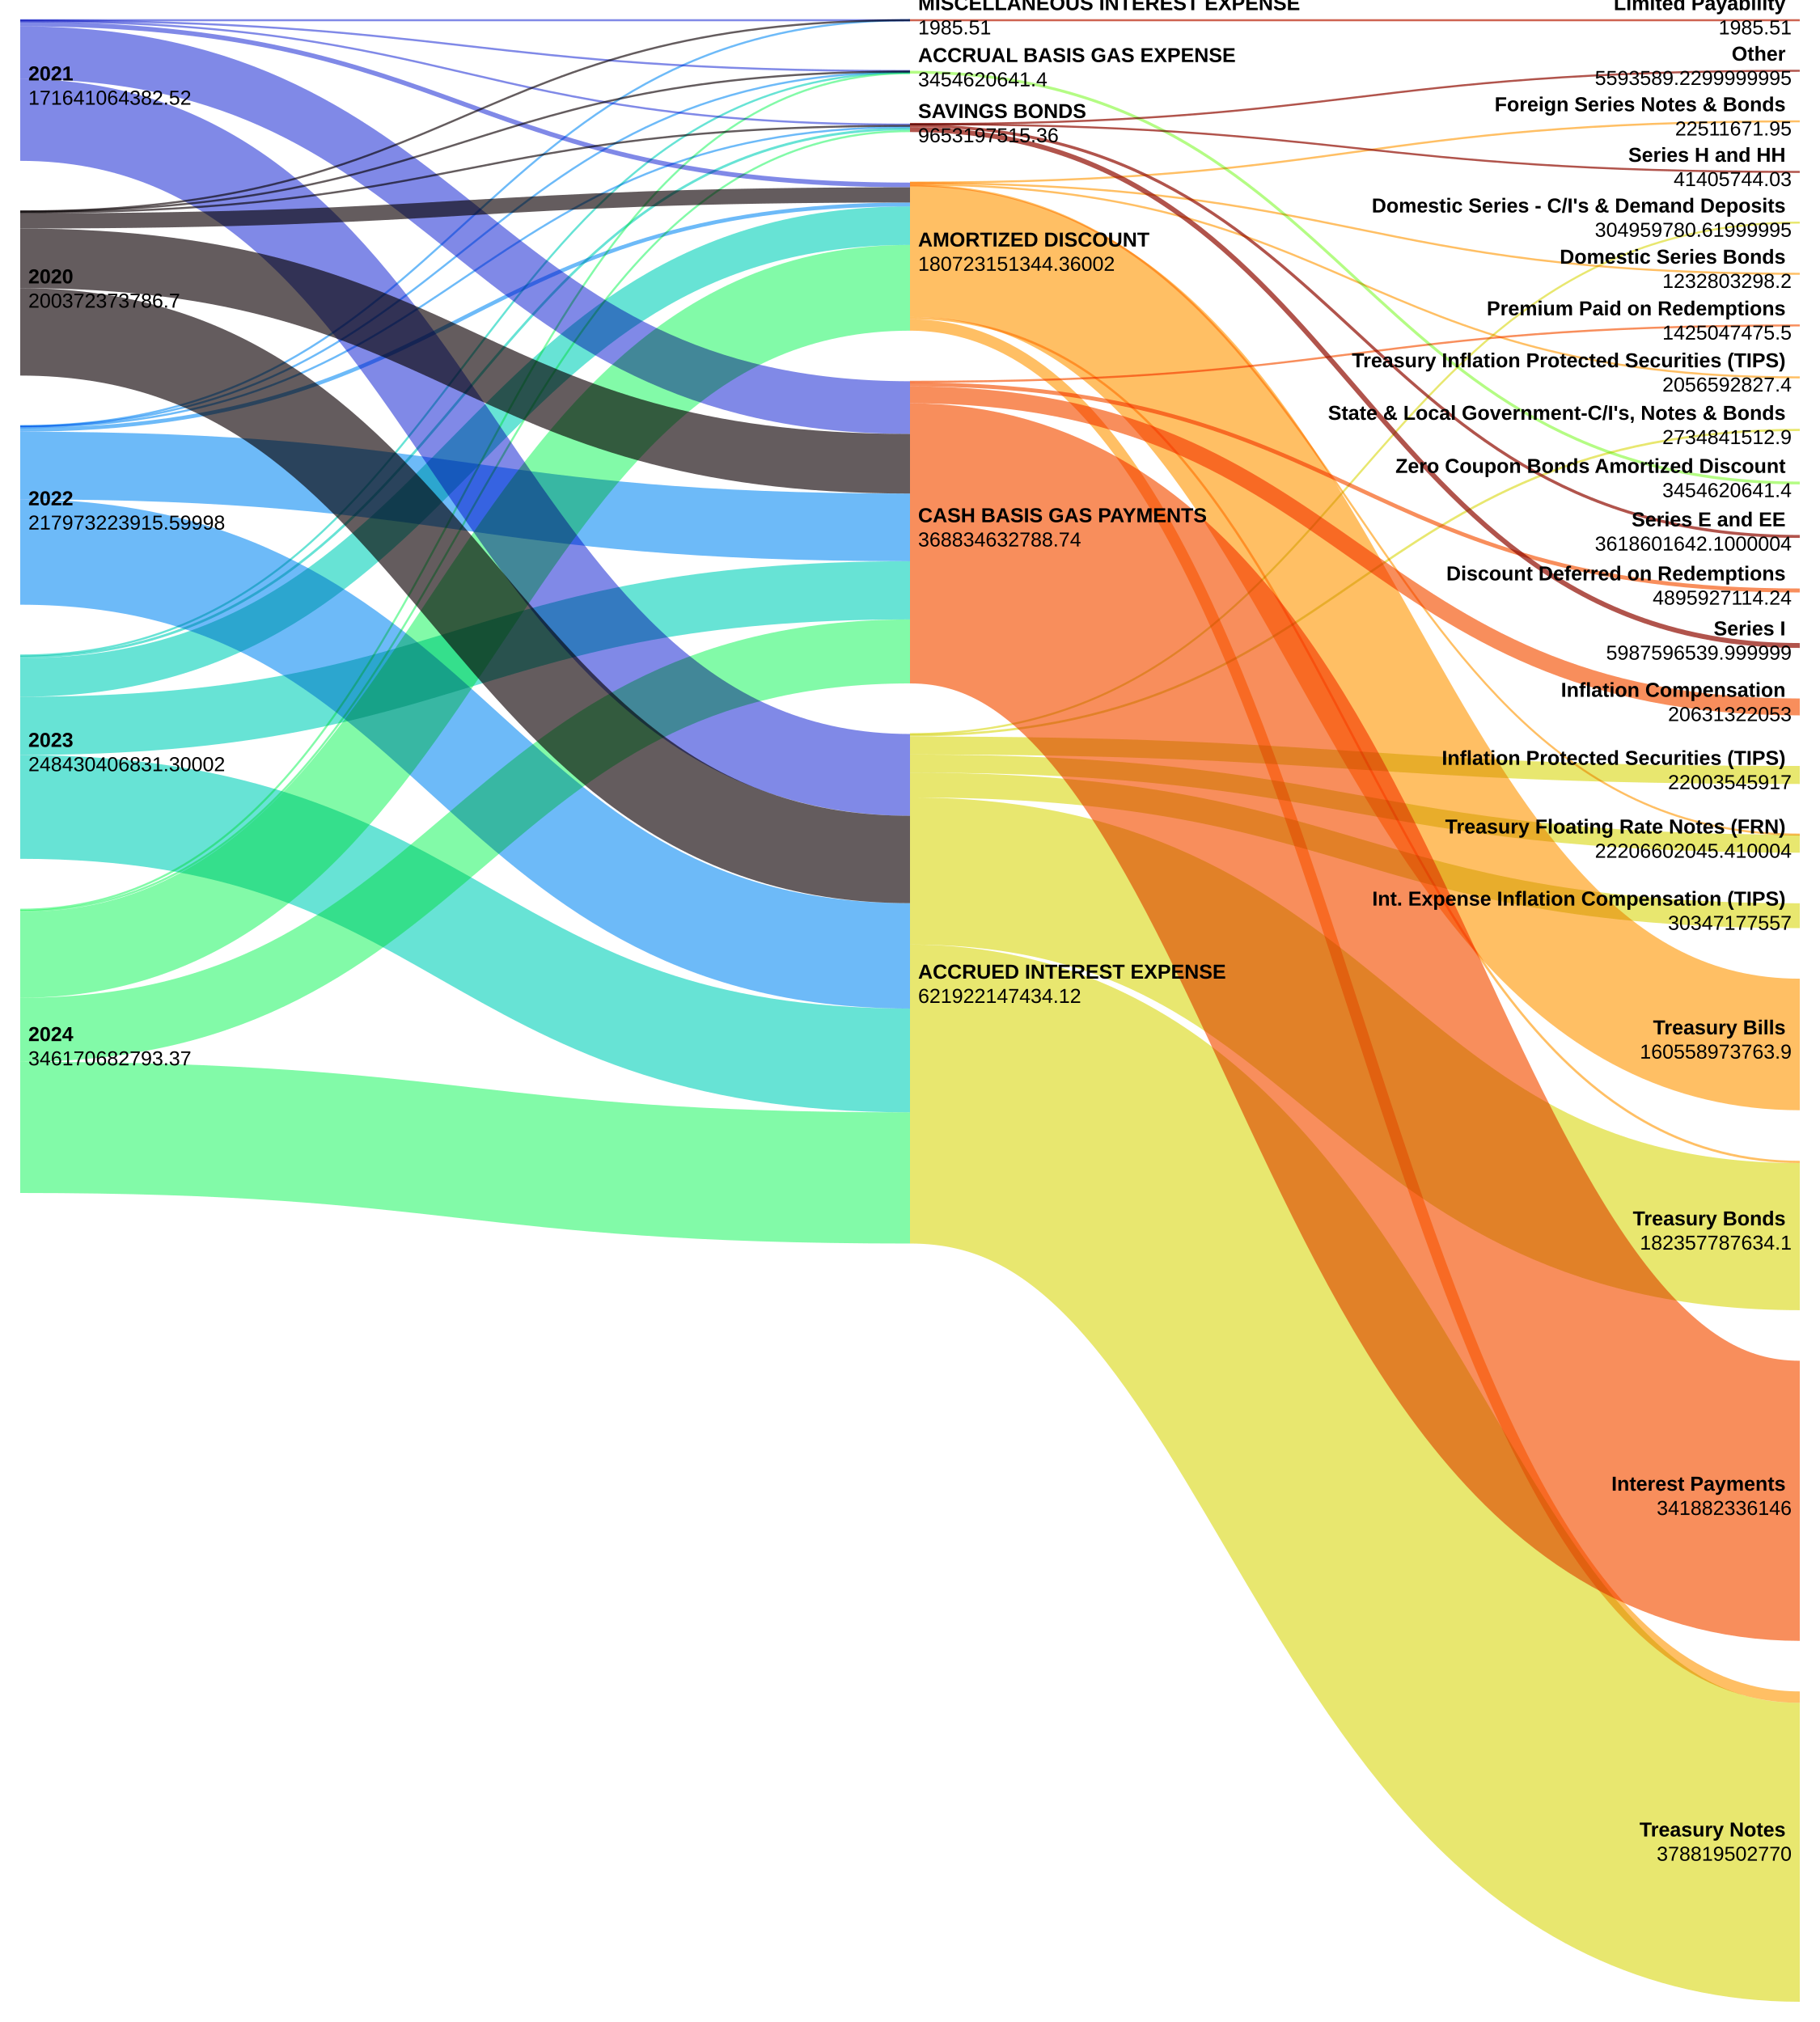
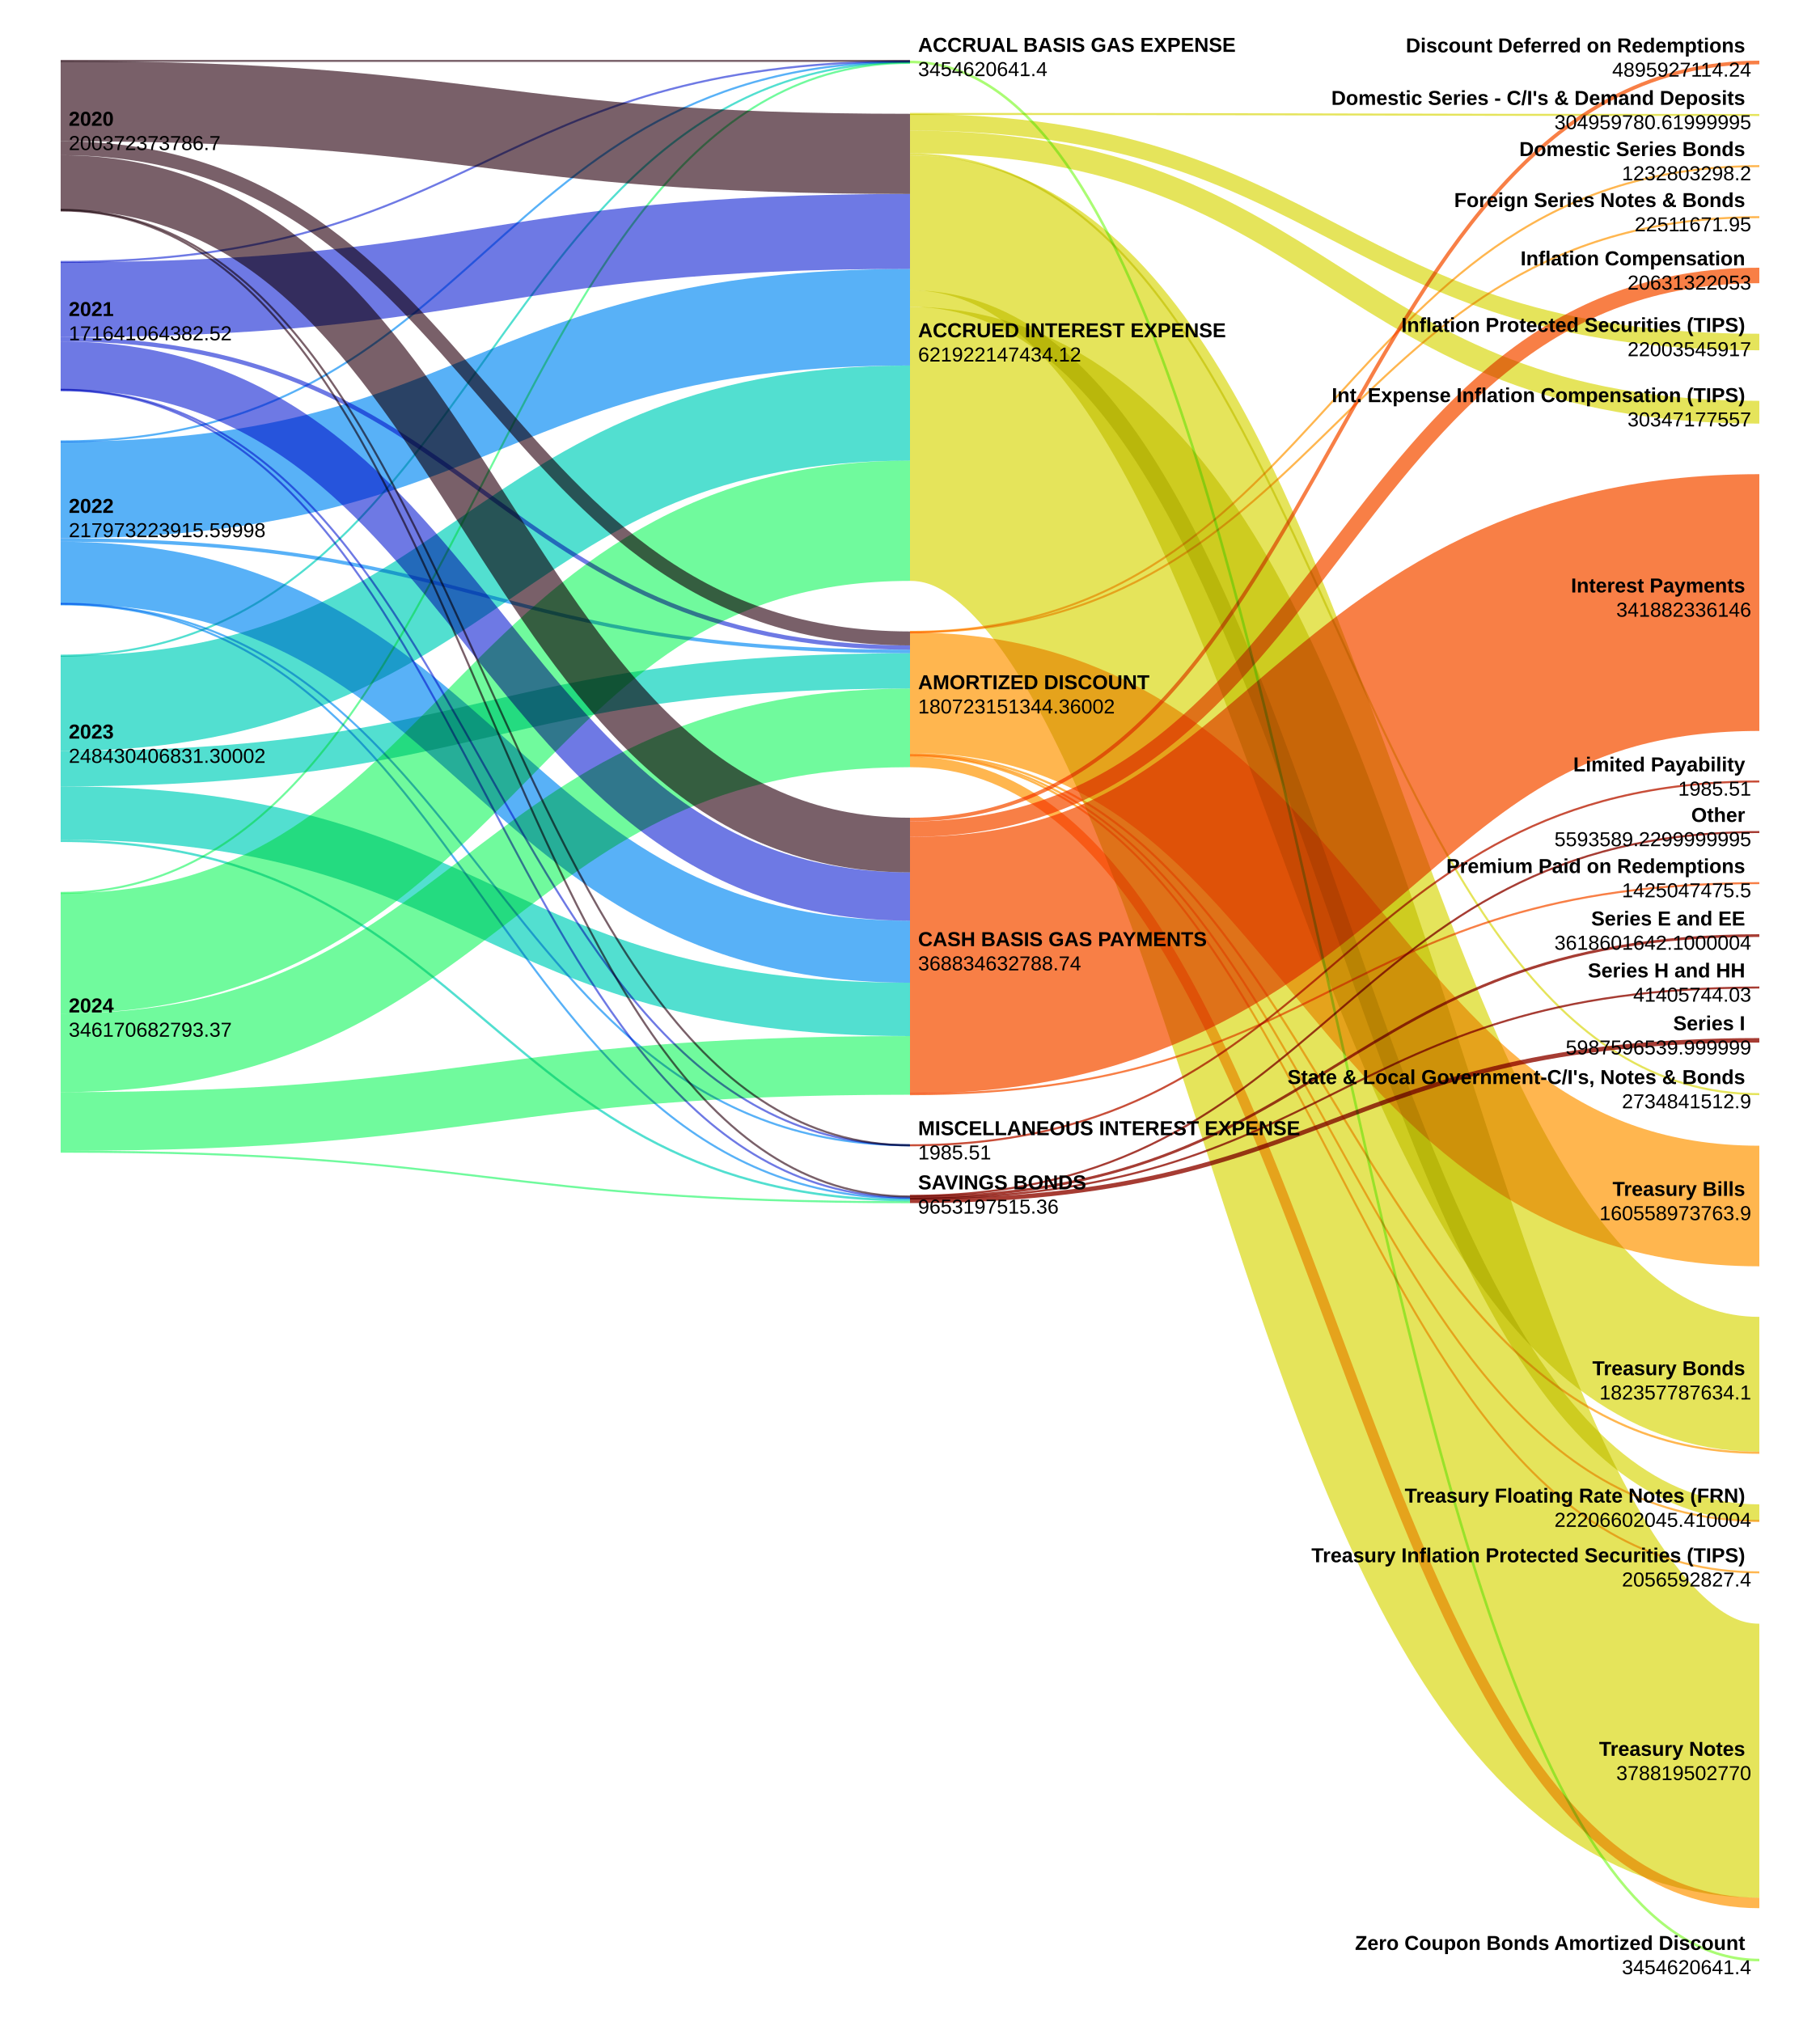
<svg xmlns="http://www.w3.org/2000/svg" width="900" height="1000">
  <rect width="900" height="1000" x="0" y="0" fill="#FFFFFF" id="background" />
-   <g transform="translate(10,10)" id="visualization">
+   <g transform="translate(30,30)" id="visualization">
    <g>
-       <rect x="440" y="0" height="8.04537080512091e-7" width="0" fill="black" />
-       <rect x="880" y="0" height="8.04537080512091e-7" width="0" fill="black" />
-       <rect x="880" y="25" height="0.002" width="0" fill="black" />
-       <rect x="880" y="50.002" height="0.009" width="0" fill="black" />
-       <rect x="880" y="75.011" height="0.017" width="0" fill="black" />
-       <rect x="880" y="100.028" height="0.124" width="0" fill="black" />
-       <rect x="880" y="125.152" height="0.5" width="0" fill="black" />
-       <rect x="880" y="150.651" height="0.577" width="0" fill="black" />
-       <rect x="880" y="176.229" height="0.833" width="0" fill="black" />
-       <rect x="880" y="202.062" height="1.108" width="0" fill="black" />
-       <rect x="440" y="25" height="1.4" width="0" fill="black" />
-       <rect x="880" y="228.17" height="1.4" width="0" fill="black" />
-       <rect x="880" y="254.57" height="1.466" width="0" fill="black" />
-       <rect x="880" y="281.036" height="1.984" width="0" fill="black" />
-       <rect x="880" y="308.02" height="2.426" width="0" fill="black" />
-       <rect x="440" y="51.4" height="3.912" width="0" fill="black" />
-       <rect x="880" y="335.446" height="8.36" width="0" fill="black" />
-       <rect x="880" y="368.806" height="8.916" width="0" fill="black" />
-       <rect x="880" y="402.722" height="8.998" width="0" fill="black" />
-       <rect x="880" y="436.72" height="12.297" width="0" fill="black" />
-       <rect x="880" y="474.017" height="65.059" width="0" fill="black" />
-       <rect x="0" y="0" height="69.55" width="0" fill="black" />
-       <rect x="440" y="80.311" height="73.23" width="0" fill="black" />
-       <rect x="880" y="564.076" height="73.892" width="0" fill="black" />
-       <rect x="0" y="94.55" height="81.192" width="0" fill="black" />
-       <rect x="0" y="200.741" height="88.324" width="0" fill="black" />
-       <rect x="0" y="314.065" height="100.665" width="0" fill="black" />
-       <rect x="880" y="662.969" height="138.532" width="0" fill="black" />
-       <rect x="0" y="439.73" height="140.27" width="0" fill="black" />
-       <rect x="440" y="178.541" height="149.453" width="0" fill="black" />
-       <rect x="880" y="826.501" height="153.499" width="0" fill="black" />
-       <rect x="440" y="352.994" height="252.006" width="0" fill="black" />
+       <rect x="0" y="0" height="74.426" width="0" fill="black" />
+       <rect x="0" y="99.426" height="63.754" width="0" fill="black" />
+       <rect x="0" y="188.18" height="80.963" width="0" fill="black" />
+       <rect x="0" y="294.143" height="92.276" width="0" fill="black" />
+       <rect x="0" y="411.419" height="128.581" width="0" fill="black" />
+       <rect x="420" y="0" height="1.283" width="0" fill="black" />
+       <rect x="420" y="26.283" height="231.005" width="0" fill="black" />
+       <rect x="420" y="282.288" height="67.127" width="0" fill="black" />
+       <rect x="420" y="374.416" height="136.999" width="0" fill="black" />
+       <rect x="840" y="0" height="1.819" width="0" fill="black" />
+       <rect x="840" y="26.819" height="0.113" width="0" fill="black" />
+       <rect x="840" y="51.932" height="0.458" width="0" fill="black" />
+       <rect x="840" y="77.39" height="0.008" width="0" fill="black" />
+       <rect x="840" y="102.398" height="7.663" width="0" fill="black" />
+       <rect x="840" y="135.061" height="8.173" width="0" fill="black" />
+       <rect x="840" y="168.234" height="11.272" width="0" fill="black" />
+       <rect x="840" y="204.506" height="126.988" width="0" fill="black" />
+       <rect x="840" y="356.494" height="7.37492314328847e-7" width="0" fill="black" />
+       <rect x="420" y="536.414" height="7.37492314328847e-7" width="0" fill="black" />
+       <rect x="840" y="381.494" height="0.002" width="0" fill="black" />
+       <rect x="840" y="406.496" height="0.529" width="0" fill="black" />
+       <rect x="420" y="561.414" height="3.586" width="0" fill="black" />
+       <rect x="840" y="432.026" height="1.344" width="0" fill="black" />
+       <rect x="840" y="458.37" height="0.015" width="0" fill="black" />
+       <rect x="840" y="483.385" height="2.224" width="0" fill="black" />
+       <rect x="840" y="510.609" height="1.016" width="0" fill="black" />
+       <rect x="840" y="536.625" height="59.638" width="0" fill="black" />
+       <rect x="840" y="621.262" height="67.734" width="0" fill="black" />
+       <rect x="840" y="713.997" height="8.248" width="0" fill="black" />
+       <rect x="840" y="747.245" height="0.764" width="0" fill="black" />
+       <rect x="840" y="773.009" height="140.708" width="0" fill="black" />
+       <rect x="840" y="938.717" height="1.283" width="0" fill="black" />
    </g>
-     <g fill="none" stroke-opacity="0.7">
-       <g style="mix-blend-mode: multiply;">
-         <path d="M0,547.562C220,547.562,220,572.562,440,572.562" stroke="rgb(77, 248, 132)" stroke-width="64.876" />
-       </g>
-       <g style="mix-blend-mode: multiply;">
-         <path d="M0,462.273C220,462.273,220,132.338,440,132.338" stroke="rgb(77, 248, 132)" stroke-width="42.407" />
-       </g>
-       <g style="mix-blend-mode: multiply;">
-         <path d="M0,440.6C220,440.6,220,54.842,440,54.842" stroke="rgb(77, 248, 132)" stroke-width="1" />
-       </g>
-       <g style="mix-blend-mode: multiply;">
-         <path d="M0,499.3C220,499.3,220,312.171,440,312.171" stroke="rgb(77, 248, 132)" stroke-width="31.647" />
-       </g>
-       <g style="mix-blend-mode: multiply;">
-         <path d="M0,439.931C220,439.931,220,26.199,440,26.199" stroke="rgb(77, 248, 132)" stroke-width="1" />
-       </g>
-       <g style="mix-blend-mode: multiply;">
-         <path d="M0,389.064C220,389.064,220,514.457,440,514.457" stroke="rgb(39, 215, 196)" stroke-width="51.333" />
-       </g>
-       <g style="mix-blend-mode: multiply;">
-         <path d="M0,325.074C220,325.074,220,101.606,440,101.606" stroke="rgb(39, 215, 196)" stroke-width="19.055" />
-       </g>
-       <g style="mix-blend-mode: multiply;">
-         <path d="M0,314.932C220,314.932,220,53.759,440,53.759" stroke="rgb(39, 215, 196)" stroke-width="1.229" />
-       </g>
-       <g style="mix-blend-mode: multiply;">
-         <path d="M0,348.999C220,348.999,220,281.95,440,281.95" stroke="rgb(39, 215, 196)" stroke-width="28.795" />
-       </g>
-       <g style="mix-blend-mode: multiply;">
-         <path d="M0,314.192C220,314.192,220,25.873,440,25.873" stroke="rgb(39, 215, 196)" stroke-width="1" />
-       </g>
-       <g style="mix-blend-mode: multiply;">
-         <path d="M0,263.011C220,263.011,220,462.736,440,462.736" stroke="rgb(47, 157, 245)" stroke-width="52.109" />
-       </g>
-       <g style="mix-blend-mode: multiply;">
-         <path d="M0,202.529C220,202.529,220,91.116,440,91.116" stroke="rgb(47, 157, 245)" stroke-width="1.926" />
-       </g>
-       <g style="mix-blend-mode: multiply;">
-         <path d="M0,201.277C220,201.277,220,52.855,440,52.855" stroke="rgb(47, 157, 245)" stroke-width="1" />
-       </g>
-       <g style="mix-blend-mode: multiply;">
-         <path d="M0,200.741C220,200.741,220,4.5040681809349636e-7,440,4.5040681809349636e-7" stroke="rgb(47, 157, 245)" stroke-width="1" />
-       </g>
-       <g style="mix-blend-mode: multiply;">
-         <path d="M0,220.224C220,220.224,220,250.821,440,250.821" stroke="rgb(47, 157, 245)" stroke-width="33.463" />
-       </g>
-       <g style="mix-blend-mode: multiply;">
-         <path d="M0,200.865C220,200.865,220,25.623,440,25.623" stroke="rgb(47, 157, 245)" stroke-width="1" />
-       </g>
-       <g style="mix-blend-mode: multiply;">
-         <path d="M0,49.327C220,49.327,220,373.217,440,373.217" stroke="rgb(74, 88, 221)" stroke-width="40.445" />
-       </g>
-       <g style="mix-blend-mode: multiply;">
-         <path d="M0,1.879C220,1.879,220,81.47,440,81.47" stroke="rgb(74, 88, 221)" stroke-width="2.318" />
-       </g>
-       <g style="mix-blend-mode: multiply;">
-         <path d="M0,0.486C220,0.486,220,51.634,440,51.634" stroke="rgb(74, 88, 221)" stroke-width="1" />
-       </g>
-       <g style="mix-blend-mode: multiply;">
-         <path d="M0,1.5195159644377574e-8C220,1.5195159644377574e-8,220,1.5195159644377574e-8,440,1.5195159644377574e-8" stroke="rgb(74, 88, 221)" stroke-width="1" />
-       </g>
-       <g style="mix-blend-mode: multiply;">
-         <path d="M0,16.072C220,16.072,220,191.574,440,191.574" stroke="rgb(74, 88, 221)" stroke-width="26.067" />
-       </g>
-       <g style="mix-blend-mode: multiply;">
-         <path d="M0,0.126C220,0.126,220,25.126,440,25.126" stroke="rgb(74, 88, 221)" stroke-width="1" />
-       </g>
-       <g style="mix-blend-mode: multiply;">
-         <path d="M0,154.12C220,154.12,220,415.06,440,415.06" stroke="rgb(35, 23, 27)" stroke-width="43.242" />
-       </g>
-       <g style="mix-blend-mode: multiply;">
-         <path d="M0,99.257C220,99.257,220,86.391,440,86.391" stroke="rgb(35, 23, 27)" stroke-width="7.523" />
-       </g>
-       <g style="mix-blend-mode: multiply;">
-         <path d="M0,95.146C220,95.146,220,52.217,440,52.217" stroke="rgb(35, 23, 27)" stroke-width="1" />
-       </g>
-       <g style="mix-blend-mode: multiply;">
-         <path d="M0,94.55C220,94.55,220,6.333342539776573e-8,440,6.333342539776573e-8" stroke="rgb(35, 23, 27)" stroke-width="1" />
-       </g>
-       <g style="mix-blend-mode: multiply;">
-         <path d="M0,117.759C220,117.759,220,219.348,440,219.348" stroke="rgb(35, 23, 27)" stroke-width="29.481" />
-       </g>
-       <g style="mix-blend-mode: multiply;">
-         <path d="M0,94.674C220,94.674,220,25.376,440,25.376" stroke="rgb(35, 23, 27)" stroke-width="1" />
-       </g>
-       <g style="mix-blend-mode: multiply;">
-         <path d="M440,531.072C660,531.072,660,906.072,880,906.072" stroke="rgb(222, 221, 50)" stroke-width="147.855" />
-       </g>
-       <g style="mix-blend-mode: multiply;">
-         <path d="M440,420.766C660,420.766,660,601.59,880,601.59" stroke="rgb(222, 221, 50)" stroke-width="72.756" />
-       </g>
-       <g style="mix-blend-mode: multiply;">
-         <path d="M440,358.684C660,358.684,660,373.264,880,373.264" stroke="rgb(222, 221, 50)" stroke-width="8.916" />
-       </g>
-       <g style="mix-blend-mode: multiply;">
-         <path d="M440,367.617C660,367.617,660,407.246,880,407.246" stroke="rgb(222, 221, 50)" stroke-width="8.949" />
-       </g>
-       <g style="mix-blend-mode: multiply;">
-         <path d="M440,353.056C660,353.056,660,100.09,880,100.09" stroke="rgb(222, 221, 50)" stroke-width="1" />
-       </g>
-       <g style="mix-blend-mode: multiply;">
-         <path d="M440,353.672C660,353.672,660,202.616,880,202.616" stroke="rgb(222, 221, 50)" stroke-width="1.108" />
-       </g>
-       <g style="mix-blend-mode: multiply;">
-         <path d="M440,114.232C660,114.232,660,506.547,880,506.547" stroke="rgb(255, 164, 35)" stroke-width="65.059" />
-       </g>
-       <g style="mix-blend-mode: multiply;">
-         <path d="M440,150.719C660,150.719,660,829.323,880,829.323" stroke="rgb(255, 164, 35)" stroke-width="5.644" />
-       </g>
-       <g style="mix-blend-mode: multiply;">
-         <path d="M440,147.329C660,147.329,660,564.644,880,564.644" stroke="rgb(255, 164, 35)" stroke-width="1.136" />
-       </g>
-       <g style="mix-blend-mode: multiply;">
-         <path d="M440,81.237C660,81.237,660,176.645,880,176.645" stroke="rgb(255, 164, 35)" stroke-width="1" />
-       </g>
-       <g style="mix-blend-mode: multiply;">
-         <path d="M440,81.678C660,81.678,660,402.747,880,402.747" stroke="rgb(255, 164, 35)" stroke-width="1" />
-       </g>
-       <g style="mix-blend-mode: multiply;">
-         <path d="M440,80.57C660,80.57,660,125.402,880,125.402" stroke="rgb(255, 164, 35)" stroke-width="1" />
-       </g>
-       <g style="mix-blend-mode: multiply;">
-         <path d="M440,52.152C660,52.152,660,255.303,880,255.303" stroke="rgb(144, 12, 0)" stroke-width="1.466" />
-       </g>
-       <g style="mix-blend-mode: multiply;">
-         <path d="M440,51.41C660,51.41,660,75.02,880,75.02" stroke="rgb(144, 12, 0)" stroke-width="1" />
-       </g>
-       <g style="mix-blend-mode: multiply;">
-         <path d="M440,54.098C660,54.098,660,309.233,880,309.233" stroke="rgb(144, 12, 0)" stroke-width="2.426" />
-       </g>
-       <g style="mix-blend-mode: multiply;">
-         <path d="M440,51.401C660,51.401,660,25.001,880,25.001" stroke="rgb(144, 12, 0)" stroke-width="1" />
-       </g>
-       <g style="mix-blend-mode: multiply;">
-         <path d="M440,180.11C660,180.11,660,282.028,880,282.028" stroke="rgb(246, 95, 24)" stroke-width="1.984" />
-       </g>
-       <g style="mix-blend-mode: multiply;">
-         <path d="M440,258.728C660,258.728,660,732.235,880,732.235" stroke="rgb(246, 95, 24)" stroke-width="138.532" />
-       </g>
-       <g style="mix-blend-mode: multiply;">
-         <path d="M440,25.7C660,25.7,660,228.87,880,228.87" stroke="rgb(149, 251, 81)" stroke-width="1.4" />
-       </g>
-       <g style="mix-blend-mode: multiply;">
-         <path d="M440,80.316C660,80.316,660,50.007,880,50.007" stroke="rgb(255, 164, 35)" stroke-width="1" />
-       </g>
-       <g style="mix-blend-mode: multiply;">
-         <path d="M440,378.24C660,378.24,660,442.869,880,442.869" stroke="rgb(222, 221, 50)" stroke-width="12.297" />
-       </g>
-       <g style="mix-blend-mode: multiply;">
-         <path d="M440,4.022685523401082e-7C660,4.022685523401082e-7,660,4.022685523401082e-7,880,4.022685523401082e-7" stroke="rgb(186, 34, 8)" stroke-width="1" />
-       </g>
-       <g style="mix-blend-mode: multiply;">
-         <path d="M440,185.282C660,185.282,660,339.626,880,339.626" stroke="rgb(246, 95, 24)" stroke-width="8.36" />
-       </g>
-       <g style="mix-blend-mode: multiply;">
-         <path d="M440,178.83C660,178.83,660,150.94,880,150.94" stroke="rgb(246, 95, 24)" stroke-width="1" />
+     <g fill="none" stroke-opacity="0.8">
+       <g style="mix-blend-mode: multiply;">
+         <path d="M0,441.522C210,441.522,210,227.553,420,227.553" stroke="#4df884" stroke-width="59.47" />
+       </g>
+       <g style="mix-blend-mode: multiply;">
+         <path d="M0,490.693C210,490.693,210,329.979,420,329.979" stroke="#4df884" stroke-width="38.873" />
+       </g>
+       <g style="mix-blend-mode: multiply;">
+         <path d="M0,539.57C210,539.57,210,564.57,420,564.57" stroke="#4df884" stroke-width="1" />
+       </g>
+       <g style="mix-blend-mode: multiply;">
+         <path d="M0,524.635C210,524.635,210,496.91,420,496.91" stroke="#4df884" stroke-width="29.01" />
+       </g>
+       <g style="mix-blend-mode: multiply;">
+         <path d="M0,411.603C210,411.603,210,1.099,420,1.099" stroke="#4df884" stroke-width="1" />
+       </g>
+       <g style="mix-blend-mode: multiply;">
+         <path d="M0,317.903C210,317.903,210,174.291,420,174.291" stroke="#27d7c4" stroke-width="47.055" />
+       </g>
+       <g style="mix-blend-mode: multiply;">
+         <path d="M0,350.164C210,350.164,210,301.809,420,301.809" stroke="#27d7c4" stroke-width="17.467" />
+       </g>
+       <g style="mix-blend-mode: multiply;">
+         <path d="M0,385.856C210,385.856,210,563.577,420,563.577" stroke="#27d7c4" stroke-width="1.127" />
+       </g>
+       <g style="mix-blend-mode: multiply;">
+         <path d="M0,372.095C210,372.095,210,469.207,420,469.207" stroke="#27d7c4" stroke-width="26.396" />
+       </g>
+       <g style="mix-blend-mode: multiply;">
+         <path d="M0,294.259C210,294.259,210,0.8,420,0.8" stroke="#27d7c4" stroke-width="1" />
+       </g>
+       <g style="mix-blend-mode: multiply;">
+         <path d="M0,212.289C210,212.289,210,126.88,420,126.88" stroke="#2f9df5" stroke-width="47.767" />
+       </g>
+       <g style="mix-blend-mode: multiply;">
+         <path d="M0,237.055C210,237.055,210,292.192,420,292.192" stroke="#2f9df5" stroke-width="1.766" />
+       </g>
+       <g style="mix-blend-mode: multiply;">
+         <path d="M0,268.878C210,268.878,210,562.748,420,562.748" stroke="#2f9df5" stroke-width="1" />
+       </g>
+       <g style="mix-blend-mode: multiply;">
+         <path d="M0,268.613C210,268.613,210,536.414,420,536.414" stroke="#2f9df5" stroke-width="1" />
+       </g>
+       <g style="mix-blend-mode: multiply;">
+         <path d="M0,253.275C210,253.275,210,440.672,420,440.672" stroke="#2f9df5" stroke-width="30.675" />
+       </g>
+       <g style="mix-blend-mode: multiply;">
+         <path d="M0,188.292C210,188.292,210,0.571,420,0.571" stroke="#2f9df5" stroke-width="1" />
+       </g>
+       <g style="mix-blend-mode: multiply;">
+         <path d="M0,118.194C210,118.194,210,84.459,420,84.459" stroke="#4a58dd" stroke-width="37.074" />
+       </g>
+       <g style="mix-blend-mode: multiply;">
+         <path d="M0,137.793C210,137.793,210,290.247,420,290.247" stroke="#4a58dd" stroke-width="2.125" />
+       </g>
+       <g style="mix-blend-mode: multiply;">
+         <path d="M0,162.965C210,162.965,210,562.268,420,562.268" stroke="#4a58dd" stroke-width="1" />
+       </g>
+       <g style="mix-blend-mode: multiply;">
+         <path d="M0,162.75C210,162.75,210,536.414,420,536.414" stroke="#4a58dd" stroke-width="1" />
+       </g>
+       <g style="mix-blend-mode: multiply;">
+         <path d="M0,150.803C210,150.803,210,413.387,420,413.387" stroke="#4a58dd" stroke-width="23.894" />
+       </g>
+       <g style="mix-blend-mode: multiply;">
+         <path d="M0,99.541C210,99.541,210,0.343,420,0.343" stroke="#4a58dd" stroke-width="1" />
+       </g>
+       <g style="mix-blend-mode: multiply;">
+         <path d="M0,20.047C210,20.047,210,46.102,420,46.102" stroke="#583944" stroke-width="39.639" />
+       </g>
+       <g style="mix-blend-mode: multiply;">
+         <path d="M0,43.314C210,43.314,210,285.736,420,285.736" stroke="#583944" stroke-width="6.896" />
+       </g>
+       <g style="mix-blend-mode: multiply;">
+         <path d="M0,74.106C210,74.106,210,561.734,420,561.734" stroke="#583944" stroke-width="1" />
+       </g>
+       <g style="mix-blend-mode: multiply;">
+         <path d="M0,73.787C210,73.787,210,536.414,420,536.414" stroke="#583944" stroke-width="1" />
+       </g>
+       <g style="mix-blend-mode: multiply;">
+         <path d="M0,60.275C210,60.275,210,387.928,420,387.928" stroke="#583944" stroke-width="27.024" />
+       </g>
+       <g style="mix-blend-mode: multiply;">
+         <path d="M0,0.114C210,0.114,210,0.114,420,0.114" stroke="#583944" stroke-width="1" />
+       </g>
+       <g style="mix-blend-mode: multiply;">
+         <path d="M420,189.521C630,189.521,630,840.776,840,840.776" stroke="#dedd32" stroke-width="135.534" />
+       </g>
+       <g style="mix-blend-mode: multiply;">
+         <path d="M420,80.204C630,80.204,630,654.609,840,654.609" stroke="#dedd32" stroke-width="66.693" />
+       </g>
+       <g style="mix-blend-mode: multiply;">
+         <path d="M420,30.483C630,30.483,630,139.148,840,139.148" stroke="#dedd32" stroke-width="8.173" />
+       </g>
+       <g style="mix-blend-mode: multiply;">
+         <path d="M420,117.652C630,117.652,630,718.099,840,718.099" stroke="#dedd32" stroke-width="8.204" />
+       </g>
+       <g style="mix-blend-mode: multiply;">
+         <path d="M420,26.34C630,26.34,630,26.875,840,26.875" stroke="#dedd32" stroke-width="1" />
+       </g>
+       <g style="mix-blend-mode: multiply;">
+         <path d="M420,46.349C630,46.349,630,511.117,840,511.117" stroke="#dedd32" stroke-width="1.016" />
+       </g>
+       <g style="mix-blend-mode: multiply;">
+         <path d="M420,312.573C630,312.573,630,566.444,840,566.444" stroke="#ffa423" stroke-width="59.638" />
+       </g>
+       <g style="mix-blend-mode: multiply;">
+         <path d="M420,346.829C630,346.829,630,911.13,840,911.13" stroke="#ffa423" stroke-width="5.174" />
+       </g>
+       <g style="mix-blend-mode: multiply;">
+         <path d="M420,342.913C630,342.913,630,688.476,840,688.476" stroke="#ffa423" stroke-width="1.041" />
+       </g>
+       <g style="mix-blend-mode: multiply;">
+         <path d="M420,343.86C630,343.86,630,747.627,840,747.627" stroke="#ffa423" stroke-width="1" />
+       </g>
+       <g style="mix-blend-mode: multiply;">
+         <path d="M420,343.456C630,343.456,630,722.223,840,722.223" stroke="#ffa423" stroke-width="1" />
+       </g>
+       <g style="mix-blend-mode: multiply;">
+         <path d="M420,282.517C630,282.517,630,52.161,840,52.161" stroke="#ffa423" stroke-width="1" />
+       </g>
+       <g style="mix-blend-mode: multiply;">
+         <path d="M420,562.089C630,562.089,630,432.698,840,432.698" stroke="#900c00" stroke-width="1.344" />
+       </g>
+       <g style="mix-blend-mode: multiply;">
+         <path d="M420,562.768C630,562.768,630,458.377,840,458.377" stroke="#900c00" stroke-width="1" />
+       </g>
+       <g style="mix-blend-mode: multiply;">
+         <path d="M420,563.888C630,563.888,630,484.497,840,484.497" stroke="#900c00" stroke-width="2.224" />
+       </g>
+       <g style="mix-blend-mode: multiply;">
+         <path d="M420,561.415C630,561.415,630,381.495,840,381.495" stroke="#900c00" stroke-width="1" />
+       </g>
+       <g style="mix-blend-mode: multiply;">
+         <path d="M420,375.325C630,375.325,630,0.909,840,0.909" stroke="#f65f18" stroke-width="1.819" />
+       </g>
+       <g style="mix-blend-mode: multiply;">
+         <path d="M420,447.391C630,447.391,630,268,840,268" stroke="#f65f18" stroke-width="126.988" />
+       </g>
+       <g style="mix-blend-mode: multiply;">
+         <path d="M420,0.642C630,0.642,630,939.358,840,939.358" stroke="#95fb51" stroke-width="1.283" />
+       </g>
+       <g style="mix-blend-mode: multiply;">
+         <path d="M420,282.75C630,282.75,630,77.394,840,77.394" stroke="#ffa423" stroke-width="1" />
+       </g>
+       <g style="mix-blend-mode: multiply;">
+         <path d="M420,40.205C630,40.205,630,173.87,840,173.87" stroke="#dedd32" stroke-width="11.272" />
+       </g>
+       <g style="mix-blend-mode: multiply;">
+         <path d="M420,536.414C630,536.414,630,356.494,840,356.494" stroke="#ba2208" stroke-width="1" />
+       </g>
+       <g style="mix-blend-mode: multiply;">
+         <path d="M420,380.066C630,380.066,630,106.23,840,106.23" stroke="#f65f18" stroke-width="7.663" />
+       </g>
+       <g style="mix-blend-mode: multiply;">
+         <path d="M420,511.15C630,511.15,630,406.761,840,406.761" stroke="#f65f18" stroke-width="1" />
      </g>
    </g>
    <g>
-       <text x="444" y="4.022685402560455e-7" text-anchor="start" transform="translate(0,-5)">
-         <tspan alignment-baseline="middle" x="444" style="font-family: Arial, sans-serif; font-size: 10px; fill: black; font-weight: bold;">MISCELLANEOUS INTEREST EXPENSE</tspan>
-         <tspan alignment-baseline="middle" x="444" dy="12" style="font-family: Arial, sans-serif; font-size: 10px; fill: black; font-weight: normal;">1985.51</tspan>
-       </text>
-       <text x="876" y="4.022685402560455e-7" text-anchor="end" transform="translate(0,-5)">
-         <tspan alignment-baseline="middle" x="876" style="font-family: Arial, sans-serif; font-size: 10px; fill: black; font-weight: bold;">Limited Payability</tspan>
-         <tspan alignment-baseline="middle" x="876" dy="12" style="font-family: Arial, sans-serif; font-size: 10px; fill: black; font-weight: normal;">1985.51</tspan>
-       </text>
-       <text x="876" y="25.001" text-anchor="end" transform="translate(0,-5)">
-         <tspan alignment-baseline="middle" x="876" style="font-family: Arial, sans-serif; font-size: 10px; fill: black; font-weight: bold;">Other</tspan>
-         <tspan alignment-baseline="middle" x="876" dy="12" style="font-family: Arial, sans-serif; font-size: 10px; fill: black; font-weight: normal;">5593589.2299999995</tspan>
-       </text>
-       <text x="876" y="50.007" text-anchor="end" transform="translate(0,-5)">
-         <tspan alignment-baseline="middle" x="876" style="font-family: Arial, sans-serif; font-size: 10px; fill: black; font-weight: bold;">Foreign Series Notes &amp; Bonds</tspan>
-         <tspan alignment-baseline="middle" x="876" dy="12" style="font-family: Arial, sans-serif; font-size: 10px; fill: black; font-weight: normal;">22511671.95</tspan>
-       </text>
-       <text x="876" y="75.02" text-anchor="end" transform="translate(0,-5)">
-         <tspan alignment-baseline="middle" x="876" style="font-family: Arial, sans-serif; font-size: 10px; fill: black; font-weight: bold;">Series H and HH</tspan>
-         <tspan alignment-baseline="middle" x="876" dy="12" style="font-family: Arial, sans-serif; font-size: 10px; fill: black; font-weight: normal;">41405744.03</tspan>
-       </text>
-       <text x="876" y="100.09" text-anchor="end" transform="translate(0,-5)">
-         <tspan alignment-baseline="middle" x="876" style="font-family: Arial, sans-serif; font-size: 10px; fill: black; font-weight: bold;">Domestic Series - C/I's &amp; Demand Deposits</tspan>
-         <tspan alignment-baseline="middle" x="876" dy="12" style="font-family: Arial, sans-serif; font-size: 10px; fill: black; font-weight: normal;">304959780.61999995</tspan>
-       </text>
-       <text x="876" y="125.402" text-anchor="end" transform="translate(0,-5)">
-         <tspan alignment-baseline="middle" x="876" style="font-family: Arial, sans-serif; font-size: 10px; fill: black; font-weight: bold;">Domestic Series Bonds</tspan>
-         <tspan alignment-baseline="middle" x="876" dy="12" style="font-family: Arial, sans-serif; font-size: 10px; fill: black; font-weight: normal;">1232803298.2</tspan>
-       </text>
-       <text x="876" y="150.94" text-anchor="end" transform="translate(0,-5)">
-         <tspan alignment-baseline="middle" x="876" style="font-family: Arial, sans-serif; font-size: 10px; fill: black; font-weight: bold;">Premium Paid on Redemptions</tspan>
-         <tspan alignment-baseline="middle" x="876" dy="12" style="font-family: Arial, sans-serif; font-size: 10px; fill: black; font-weight: normal;">1425047475.5</tspan>
-       </text>
-       <text x="876" y="176.645" text-anchor="end" transform="translate(0,-5)">
-         <tspan alignment-baseline="middle" x="876" style="font-family: Arial, sans-serif; font-size: 10px; fill: black; font-weight: bold;">Treasury Inflation Protected Securities (TIPS)</tspan>
-         <tspan alignment-baseline="middle" x="876" dy="12" style="font-family: Arial, sans-serif; font-size: 10px; fill: black; font-weight: normal;">2056592827.4</tspan>
-       </text>
-       <text x="876" y="202.616" text-anchor="end" transform="translate(0,-5)">
-         <tspan alignment-baseline="middle" x="876" style="font-family: Arial, sans-serif; font-size: 10px; fill: black; font-weight: bold;">State &amp; Local Government-C/I's, Notes &amp; Bonds</tspan>
-         <tspan alignment-baseline="middle" x="876" dy="12" style="font-family: Arial, sans-serif; font-size: 10px; fill: black; font-weight: normal;">2734841512.9</tspan>
-       </text>
-       <text x="444" y="25.7" text-anchor="start" transform="translate(0,-5)">
-         <tspan alignment-baseline="middle" x="444" style="font-family: Arial, sans-serif; font-size: 10px; fill: black; font-weight: bold;">ACCRUAL BASIS GAS EXPENSE</tspan>
-         <tspan alignment-baseline="middle" x="444" dy="12" style="font-family: Arial, sans-serif; font-size: 10px; fill: black; font-weight: normal;">3454620641.4</tspan>
-       </text>
-       <text x="876" y="228.87" text-anchor="end" transform="translate(0,-5)">
-         <tspan alignment-baseline="middle" x="876" style="font-family: Arial, sans-serif; font-size: 10px; fill: black; font-weight: bold;">Zero Coupon Bonds Amortized Discount</tspan>
-         <tspan alignment-baseline="middle" x="876" dy="12" style="font-family: Arial, sans-serif; font-size: 10px; fill: black; font-weight: normal;">3454620641.4</tspan>
-       </text>
-       <text x="876" y="255.303" text-anchor="end" transform="translate(0,-5)">
-         <tspan alignment-baseline="middle" x="876" style="font-family: Arial, sans-serif; font-size: 10px; fill: black; font-weight: bold;">Series E and EE</tspan>
-         <tspan alignment-baseline="middle" x="876" dy="12" style="font-family: Arial, sans-serif; font-size: 10px; fill: black; font-weight: normal;">3618601642.1000004</tspan>
-       </text>
-       <text x="876" y="282.028" text-anchor="end" transform="translate(0,-5)">
-         <tspan alignment-baseline="middle" x="876" style="font-family: Arial, sans-serif; font-size: 10px; fill: black; font-weight: bold;">Discount Deferred on Redemptions</tspan>
-         <tspan alignment-baseline="middle" x="876" dy="12" style="font-family: Arial, sans-serif; font-size: 10px; fill: black; font-weight: normal;">4895927114.24</tspan>
-       </text>
-       <text x="876" y="309.233" text-anchor="end" transform="translate(0,-5)">
-         <tspan alignment-baseline="middle" x="876" style="font-family: Arial, sans-serif; font-size: 10px; fill: black; font-weight: bold;">Series I</tspan>
-         <tspan alignment-baseline="middle" x="876" dy="12" style="font-family: Arial, sans-serif; font-size: 10px; fill: black; font-weight: normal;">5987596539.999999</tspan>
-       </text>
-       <text x="444" y="53.356" text-anchor="start" transform="translate(0,-5)">
-         <tspan alignment-baseline="middle" x="444" style="font-family: Arial, sans-serif; font-size: 10px; fill: black; font-weight: bold;">SAVINGS BONDS</tspan>
-         <tspan alignment-baseline="middle" x="444" dy="12" style="font-family: Arial, sans-serif; font-size: 10px; fill: black; font-weight: normal;">9653197515.36</tspan>
-       </text>
-       <text x="876" y="339.626" text-anchor="end" transform="translate(0,-5)">
-         <tspan alignment-baseline="middle" x="876" style="font-family: Arial, sans-serif; font-size: 10px; fill: black; font-weight: bold;">Inflation Compensation</tspan>
-         <tspan alignment-baseline="middle" x="876" dy="12" style="font-family: Arial, sans-serif; font-size: 10px; fill: black; font-weight: normal;">20631322053</tspan>
-       </text>
-       <text x="876" y="373.264" text-anchor="end" transform="translate(0,-5)">
-         <tspan alignment-baseline="middle" x="876" style="font-family: Arial, sans-serif; font-size: 10px; fill: black; font-weight: bold;">Inflation Protected Securities (TIPS)</tspan>
-         <tspan alignment-baseline="middle" x="876" dy="12" style="font-family: Arial, sans-serif; font-size: 10px; fill: black; font-weight: normal;">22003545917</tspan>
-       </text>
-       <text x="876" y="407.221" text-anchor="end" transform="translate(0,-5)">
-         <tspan alignment-baseline="middle" x="876" style="font-family: Arial, sans-serif; font-size: 10px; fill: black; font-weight: bold;">Treasury Floating Rate Notes (FRN)</tspan>
-         <tspan alignment-baseline="middle" x="876" dy="12" style="font-family: Arial, sans-serif; font-size: 10px; fill: black; font-weight: normal;">22206602045.410004</tspan>
-       </text>
-       <text x="876" y="442.869" text-anchor="end" transform="translate(0,-5)">
-         <tspan alignment-baseline="middle" x="876" style="font-family: Arial, sans-serif; font-size: 10px; fill: black; font-weight: bold;">Int. Expense Inflation Compensation (TIPS)</tspan>
-         <tspan alignment-baseline="middle" x="876" dy="12" style="font-family: Arial, sans-serif; font-size: 10px; fill: black; font-weight: normal;">30347177557</tspan>
-       </text>
-       <text x="876" y="506.547" text-anchor="end" transform="translate(0,-5)">
-         <tspan alignment-baseline="middle" x="876" style="font-family: Arial, sans-serif; font-size: 10px; fill: black; font-weight: bold;">Treasury Bills</tspan>
-         <tspan alignment-baseline="middle" x="876" dy="12" style="font-family: Arial, sans-serif; font-size: 10px; fill: black; font-weight: normal;">160558973763.9</tspan>
-       </text>
-       <text x="4" y="34.775" text-anchor="start" transform="translate(0,-5)">
+       <text x="4" y="37.213" text-anchor="start" transform="translate(0,-5)">
+         <tspan alignment-baseline="middle" x="4" style="font-family: Arial, sans-serif; font-size: 10px; fill: black; font-weight: bold;">2020</tspan>
+         <tspan alignment-baseline="middle" x="4" dy="12" style="font-family: Arial, sans-serif; font-size: 10px; fill: black; font-weight: normal;">200372373786.7</tspan>
+       </text>
+       <text x="4" y="131.303" text-anchor="start" transform="translate(0,-5)">
        <tspan alignment-baseline="middle" x="4" style="font-family: Arial, sans-serif; font-size: 10px; fill: black; font-weight: bold;">2021</tspan>
        <tspan alignment-baseline="middle" x="4" dy="12" style="font-family: Arial, sans-serif; font-size: 10px; fill: black; font-weight: normal;">171641064382.52</tspan>
      </text>
-       <text x="444" y="116.926" text-anchor="start" transform="translate(0,-5)">
-         <tspan alignment-baseline="middle" x="444" style="font-family: Arial, sans-serif; font-size: 10px; fill: black; font-weight: bold;">AMORTIZED DISCOUNT</tspan>
-         <tspan alignment-baseline="middle" x="444" dy="12" style="font-family: Arial, sans-serif; font-size: 10px; fill: black; font-weight: normal;">180723151344.36002</tspan>
-       </text>
-       <text x="876" y="601.022" text-anchor="end" transform="translate(0,-5)">
-         <tspan alignment-baseline="middle" x="876" style="font-family: Arial, sans-serif; font-size: 10px; fill: black; font-weight: bold;">Treasury Bonds</tspan>
-         <tspan alignment-baseline="middle" x="876" dy="12" style="font-family: Arial, sans-serif; font-size: 10px; fill: black; font-weight: normal;">182357787634.1</tspan>
-       </text>
-       <text x="4" y="135.146" text-anchor="start" transform="translate(0,-5)">
-         <tspan alignment-baseline="middle" x="4" style="font-family: Arial, sans-serif; font-size: 10px; fill: black; font-weight: bold;">2020</tspan>
-         <tspan alignment-baseline="middle" x="4" dy="12" style="font-family: Arial, sans-serif; font-size: 10px; fill: black; font-weight: normal;">200372373786.7</tspan>
-       </text>
-       <text x="4" y="244.903" text-anchor="start" transform="translate(0,-5)">
+       <text x="4" y="228.661" text-anchor="start" transform="translate(0,-5)">
        <tspan alignment-baseline="middle" x="4" style="font-family: Arial, sans-serif; font-size: 10px; fill: black; font-weight: bold;">2022</tspan>
        <tspan alignment-baseline="middle" x="4" dy="12" style="font-family: Arial, sans-serif; font-size: 10px; fill: black; font-weight: normal;">217973223915.59998</tspan>
      </text>
-       <text x="4" y="364.398" text-anchor="start" transform="translate(0,-5)">
+       <text x="4" y="340.281" text-anchor="start" transform="translate(0,-5)">
        <tspan alignment-baseline="middle" x="4" style="font-family: Arial, sans-serif; font-size: 10px; fill: black; font-weight: bold;">2023</tspan>
        <tspan alignment-baseline="middle" x="4" dy="12" style="font-family: Arial, sans-serif; font-size: 10px; fill: black; font-weight: normal;">248430406831.30002</tspan>
      </text>
-       <text x="876" y="732.235" text-anchor="end" transform="translate(0,-5)">
-         <tspan alignment-baseline="middle" x="876" style="font-family: Arial, sans-serif; font-size: 10px; fill: black; font-weight: bold;">Interest Payments</tspan>
-         <tspan alignment-baseline="middle" x="876" dy="12" style="font-family: Arial, sans-serif; font-size: 10px; fill: black; font-weight: normal;">341882336146</tspan>
-       </text>
-       <text x="4" y="509.865" text-anchor="start" transform="translate(0,-5)">
+       <text x="4" y="475.71" text-anchor="start" transform="translate(0,-5)">
        <tspan alignment-baseline="middle" x="4" style="font-family: Arial, sans-serif; font-size: 10px; fill: black; font-weight: bold;">2024</tspan>
        <tspan alignment-baseline="middle" x="4" dy="12" style="font-family: Arial, sans-serif; font-size: 10px; fill: black; font-weight: normal;">346170682793.37</tspan>
      </text>
-       <text x="444" y="253.268" text-anchor="start" transform="translate(0,-5)">
-         <tspan alignment-baseline="middle" x="444" style="font-family: Arial, sans-serif; font-size: 10px; fill: black; font-weight: bold;">CASH BASIS GAS PAYMENTS</tspan>
-         <tspan alignment-baseline="middle" x="444" dy="12" style="font-family: Arial, sans-serif; font-size: 10px; fill: black; font-weight: normal;">368834632788.74</tspan>
-       </text>
-       <text x="876" y="903.25" text-anchor="end" transform="translate(0,-5)">
-         <tspan alignment-baseline="middle" x="876" style="font-family: Arial, sans-serif; font-size: 10px; fill: black; font-weight: bold;">Treasury Notes</tspan>
-         <tspan alignment-baseline="middle" x="876" dy="12" style="font-family: Arial, sans-serif; font-size: 10px; fill: black; font-weight: normal;">378819502770</tspan>
-       </text>
-       <text x="444" y="478.997" text-anchor="start" transform="translate(0,-5)">
-         <tspan alignment-baseline="middle" x="444" style="font-family: Arial, sans-serif; font-size: 10px; fill: black; font-weight: bold;">ACCRUED INTEREST EXPENSE</tspan>
-         <tspan alignment-baseline="middle" x="444" dy="12" style="font-family: Arial, sans-serif; font-size: 10px; fill: black; font-weight: normal;">621922147434.12</tspan>
+       <text x="424" y="0.642" text-anchor="start" transform="translate(0,-5)">
+         <tspan alignment-baseline="middle" x="424" style="font-family: Arial, sans-serif; font-size: 10px; fill: black; font-weight: bold;">ACCRUAL BASIS GAS EXPENSE</tspan>
+         <tspan alignment-baseline="middle" x="424" dy="12" style="font-family: Arial, sans-serif; font-size: 10px; fill: black; font-weight: normal;">3454620641.4</tspan>
+       </text>
+       <text x="424" y="141.786" text-anchor="start" transform="translate(0,-5)">
+         <tspan alignment-baseline="middle" x="424" style="font-family: Arial, sans-serif; font-size: 10px; fill: black; font-weight: bold;">ACCRUED INTEREST EXPENSE</tspan>
+         <tspan alignment-baseline="middle" x="424" dy="12" style="font-family: Arial, sans-serif; font-size: 10px; fill: black; font-weight: normal;">621922147434.12</tspan>
+       </text>
+       <text x="424" y="315.852" text-anchor="start" transform="translate(0,-5)">
+         <tspan alignment-baseline="middle" x="424" style="font-family: Arial, sans-serif; font-size: 10px; fill: black; font-weight: bold;">AMORTIZED DISCOUNT</tspan>
+         <tspan alignment-baseline="middle" x="424" dy="12" style="font-family: Arial, sans-serif; font-size: 10px; fill: black; font-weight: normal;">180723151344.36002</tspan>
+       </text>
+       <text x="424" y="442.915" text-anchor="start" transform="translate(0,-5)">
+         <tspan alignment-baseline="middle" x="424" style="font-family: Arial, sans-serif; font-size: 10px; fill: black; font-weight: bold;">CASH BASIS GAS PAYMENTS</tspan>
+         <tspan alignment-baseline="middle" x="424" dy="12" style="font-family: Arial, sans-serif; font-size: 10px; fill: black; font-weight: normal;">368834632788.74</tspan>
+       </text>
+       <text x="836" y="0.909" text-anchor="end" transform="translate(0,-5)">
+         <tspan alignment-baseline="middle" x="836" style="font-family: Arial, sans-serif; font-size: 10px; fill: black; font-weight: bold;">Discount Deferred on Redemptions</tspan>
+         <tspan alignment-baseline="middle" x="836" dy="12" style="font-family: Arial, sans-serif; font-size: 10px; fill: black; font-weight: normal;">4895927114.24</tspan>
+       </text>
+       <text x="836" y="26.875" text-anchor="end" transform="translate(0,-5)">
+         <tspan alignment-baseline="middle" x="836" style="font-family: Arial, sans-serif; font-size: 10px; fill: black; font-weight: bold;">Domestic Series - C/I's &amp; Demand Deposits</tspan>
+         <tspan alignment-baseline="middle" x="836" dy="12" style="font-family: Arial, sans-serif; font-size: 10px; fill: black; font-weight: normal;">304959780.61999995</tspan>
+       </text>
+       <text x="836" y="52.161" text-anchor="end" transform="translate(0,-5)">
+         <tspan alignment-baseline="middle" x="836" style="font-family: Arial, sans-serif; font-size: 10px; fill: black; font-weight: bold;">Domestic Series Bonds</tspan>
+         <tspan alignment-baseline="middle" x="836" dy="12" style="font-family: Arial, sans-serif; font-size: 10px; fill: black; font-weight: normal;">1232803298.2</tspan>
+       </text>
+       <text x="836" y="77.394" text-anchor="end" transform="translate(0,-5)">
+         <tspan alignment-baseline="middle" x="836" style="font-family: Arial, sans-serif; font-size: 10px; fill: black; font-weight: bold;">Foreign Series Notes &amp; Bonds</tspan>
+         <tspan alignment-baseline="middle" x="836" dy="12" style="font-family: Arial, sans-serif; font-size: 10px; fill: black; font-weight: normal;">22511671.95</tspan>
+       </text>
+       <text x="836" y="106.23" text-anchor="end" transform="translate(0,-5)">
+         <tspan alignment-baseline="middle" x="836" style="font-family: Arial, sans-serif; font-size: 10px; fill: black; font-weight: bold;">Inflation Compensation</tspan>
+         <tspan alignment-baseline="middle" x="836" dy="12" style="font-family: Arial, sans-serif; font-size: 10px; fill: black; font-weight: normal;">20631322053</tspan>
+       </text>
+       <text x="836" y="139.148" text-anchor="end" transform="translate(0,-5)">
+         <tspan alignment-baseline="middle" x="836" style="font-family: Arial, sans-serif; font-size: 10px; fill: black; font-weight: bold;">Inflation Protected Securities (TIPS)</tspan>
+         <tspan alignment-baseline="middle" x="836" dy="12" style="font-family: Arial, sans-serif; font-size: 10px; fill: black; font-weight: normal;">22003545917</tspan>
+       </text>
+       <text x="836" y="173.87" text-anchor="end" transform="translate(0,-5)">
+         <tspan alignment-baseline="middle" x="836" style="font-family: Arial, sans-serif; font-size: 10px; fill: black; font-weight: bold;">Int. Expense Inflation Compensation (TIPS)</tspan>
+         <tspan alignment-baseline="middle" x="836" dy="12" style="font-family: Arial, sans-serif; font-size: 10px; fill: black; font-weight: normal;">30347177557</tspan>
+       </text>
+       <text x="836" y="268" text-anchor="end" transform="translate(0,-5)">
+         <tspan alignment-baseline="middle" x="836" style="font-family: Arial, sans-serif; font-size: 10px; fill: black; font-weight: bold;">Interest Payments</tspan>
+         <tspan alignment-baseline="middle" x="836" dy="12" style="font-family: Arial, sans-serif; font-size: 10px; fill: black; font-weight: normal;">341882336146</tspan>
+       </text>
+       <text x="836" y="356.494" text-anchor="end" transform="translate(0,-5)">
+         <tspan alignment-baseline="middle" x="836" style="font-family: Arial, sans-serif; font-size: 10px; fill: black; font-weight: bold;">Limited Payability</tspan>
+         <tspan alignment-baseline="middle" x="836" dy="12" style="font-family: Arial, sans-serif; font-size: 10px; fill: black; font-weight: normal;">1985.51</tspan>
+       </text>
+       <text x="424" y="536.414" text-anchor="start" transform="translate(0,-5)">
+         <tspan alignment-baseline="middle" x="424" style="font-family: Arial, sans-serif; font-size: 10px; fill: black; font-weight: bold;">MISCELLANEOUS INTEREST EXPENSE</tspan>
+         <tspan alignment-baseline="middle" x="424" dy="12" style="font-family: Arial, sans-serif; font-size: 10px; fill: black; font-weight: normal;">1985.51</tspan>
+       </text>
+       <text x="836" y="381.495" text-anchor="end" transform="translate(0,-5)">
+         <tspan alignment-baseline="middle" x="836" style="font-family: Arial, sans-serif; font-size: 10px; fill: black; font-weight: bold;">Other</tspan>
+         <tspan alignment-baseline="middle" x="836" dy="12" style="font-family: Arial, sans-serif; font-size: 10px; fill: black; font-weight: normal;">5593589.2299999995</tspan>
+       </text>
+       <text x="836" y="406.761" text-anchor="end" transform="translate(0,-5)">
+         <tspan alignment-baseline="middle" x="836" style="font-family: Arial, sans-serif; font-size: 10px; fill: black; font-weight: bold;">Premium Paid on Redemptions</tspan>
+         <tspan alignment-baseline="middle" x="836" dy="12" style="font-family: Arial, sans-serif; font-size: 10px; fill: black; font-weight: normal;">1425047475.5</tspan>
+       </text>
+       <text x="424" y="563.207" text-anchor="start" transform="translate(0,-5)">
+         <tspan alignment-baseline="middle" x="424" style="font-family: Arial, sans-serif; font-size: 10px; fill: black; font-weight: bold;">SAVINGS BONDS</tspan>
+         <tspan alignment-baseline="middle" x="424" dy="12" style="font-family: Arial, sans-serif; font-size: 10px; fill: black; font-weight: normal;">9653197515.36</tspan>
+       </text>
+       <text x="836" y="432.698" text-anchor="end" transform="translate(0,-5)">
+         <tspan alignment-baseline="middle" x="836" style="font-family: Arial, sans-serif; font-size: 10px; fill: black; font-weight: bold;">Series E and EE</tspan>
+         <tspan alignment-baseline="middle" x="836" dy="12" style="font-family: Arial, sans-serif; font-size: 10px; fill: black; font-weight: normal;">3618601642.1000004</tspan>
+       </text>
+       <text x="836" y="458.377" text-anchor="end" transform="translate(0,-5)">
+         <tspan alignment-baseline="middle" x="836" style="font-family: Arial, sans-serif; font-size: 10px; fill: black; font-weight: bold;">Series H and HH</tspan>
+         <tspan alignment-baseline="middle" x="836" dy="12" style="font-family: Arial, sans-serif; font-size: 10px; fill: black; font-weight: normal;">41405744.03</tspan>
+       </text>
+       <text x="836" y="484.497" text-anchor="end" transform="translate(0,-5)">
+         <tspan alignment-baseline="middle" x="836" style="font-family: Arial, sans-serif; font-size: 10px; fill: black; font-weight: bold;">Series I</tspan>
+         <tspan alignment-baseline="middle" x="836" dy="12" style="font-family: Arial, sans-serif; font-size: 10px; fill: black; font-weight: normal;">5987596539.999999</tspan>
+       </text>
+       <text x="836" y="511.117" text-anchor="end" transform="translate(0,-5)">
+         <tspan alignment-baseline="middle" x="836" style="font-family: Arial, sans-serif; font-size: 10px; fill: black; font-weight: bold;">State &amp; Local Government-C/I's, Notes &amp; Bonds</tspan>
+         <tspan alignment-baseline="middle" x="836" dy="12" style="font-family: Arial, sans-serif; font-size: 10px; fill: black; font-weight: normal;">2734841512.9</tspan>
+       </text>
+       <text x="836" y="566.444" text-anchor="end" transform="translate(0,-5)">
+         <tspan alignment-baseline="middle" x="836" style="font-family: Arial, sans-serif; font-size: 10px; fill: black; font-weight: bold;">Treasury Bills</tspan>
+         <tspan alignment-baseline="middle" x="836" dy="12" style="font-family: Arial, sans-serif; font-size: 10px; fill: black; font-weight: normal;">160558973763.9</tspan>
+       </text>
+       <text x="836" y="655.13" text-anchor="end" transform="translate(0,-5)">
+         <tspan alignment-baseline="middle" x="836" style="font-family: Arial, sans-serif; font-size: 10px; fill: black; font-weight: bold;">Treasury Bonds</tspan>
+         <tspan alignment-baseline="middle" x="836" dy="12" style="font-family: Arial, sans-serif; font-size: 10px; fill: black; font-weight: normal;">182357787634.1</tspan>
+       </text>
+       <text x="836" y="718.121" text-anchor="end" transform="translate(0,-5)">
+         <tspan alignment-baseline="middle" x="836" style="font-family: Arial, sans-serif; font-size: 10px; fill: black; font-weight: bold;">Treasury Floating Rate Notes (FRN)</tspan>
+         <tspan alignment-baseline="middle" x="836" dy="12" style="font-family: Arial, sans-serif; font-size: 10px; fill: black; font-weight: normal;">22206602045.410004</tspan>
+       </text>
+       <text x="836" y="747.627" text-anchor="end" transform="translate(0,-5)">
+         <tspan alignment-baseline="middle" x="836" style="font-family: Arial, sans-serif; font-size: 10px; fill: black; font-weight: bold;">Treasury Inflation Protected Securities (TIPS)</tspan>
+         <tspan alignment-baseline="middle" x="836" dy="12" style="font-family: Arial, sans-serif; font-size: 10px; fill: black; font-weight: normal;">2056592827.4</tspan>
+       </text>
+       <text x="836" y="843.363" text-anchor="end" transform="translate(0,-5)">
+         <tspan alignment-baseline="middle" x="836" style="font-family: Arial, sans-serif; font-size: 10px; fill: black; font-weight: bold;">Treasury Notes</tspan>
+         <tspan alignment-baseline="middle" x="836" dy="12" style="font-family: Arial, sans-serif; font-size: 10px; fill: black; font-weight: normal;">378819502770</tspan>
+       </text>
+       <text x="836" y="939.358" text-anchor="end" transform="translate(0,-5)">
+         <tspan alignment-baseline="middle" x="836" style="font-family: Arial, sans-serif; font-size: 10px; fill: black; font-weight: bold;">Zero Coupon Bonds Amortized Discount</tspan>
+         <tspan alignment-baseline="middle" x="836" dy="12" style="font-family: Arial, sans-serif; font-size: 10px; fill: black; font-weight: normal;">3454620641.4</tspan>
      </text>
    </g>
  </g>
</svg>
